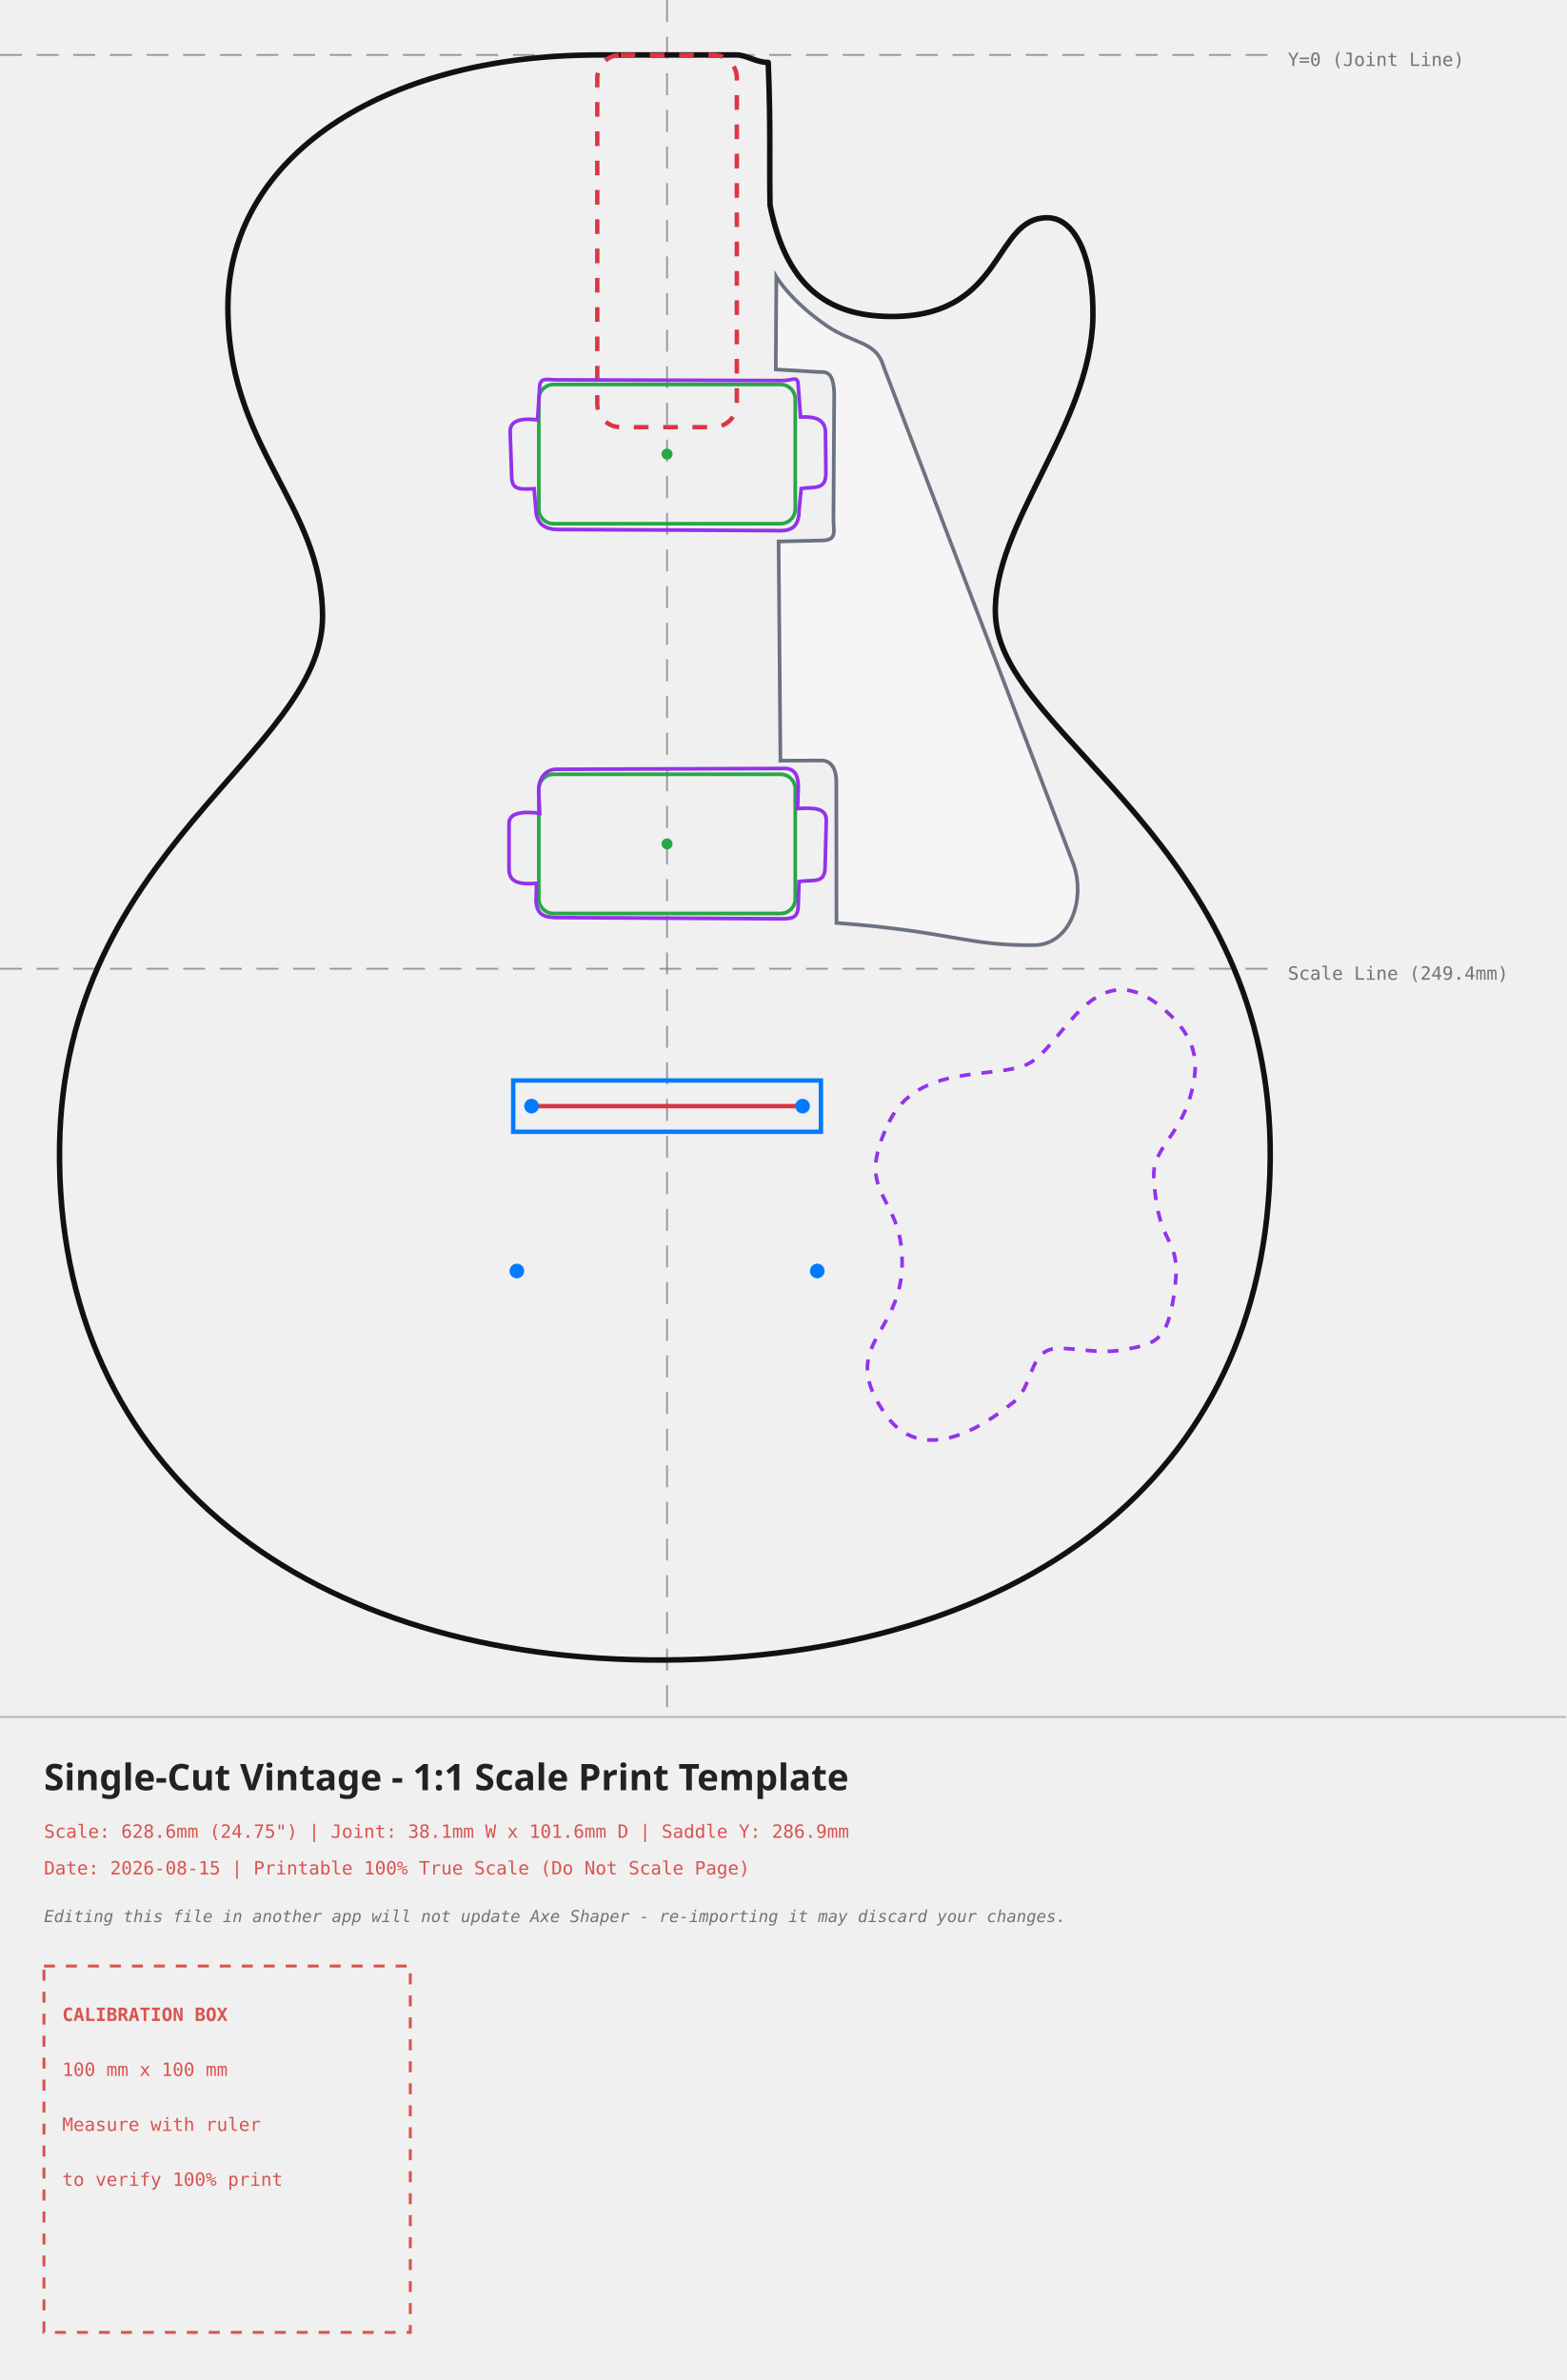
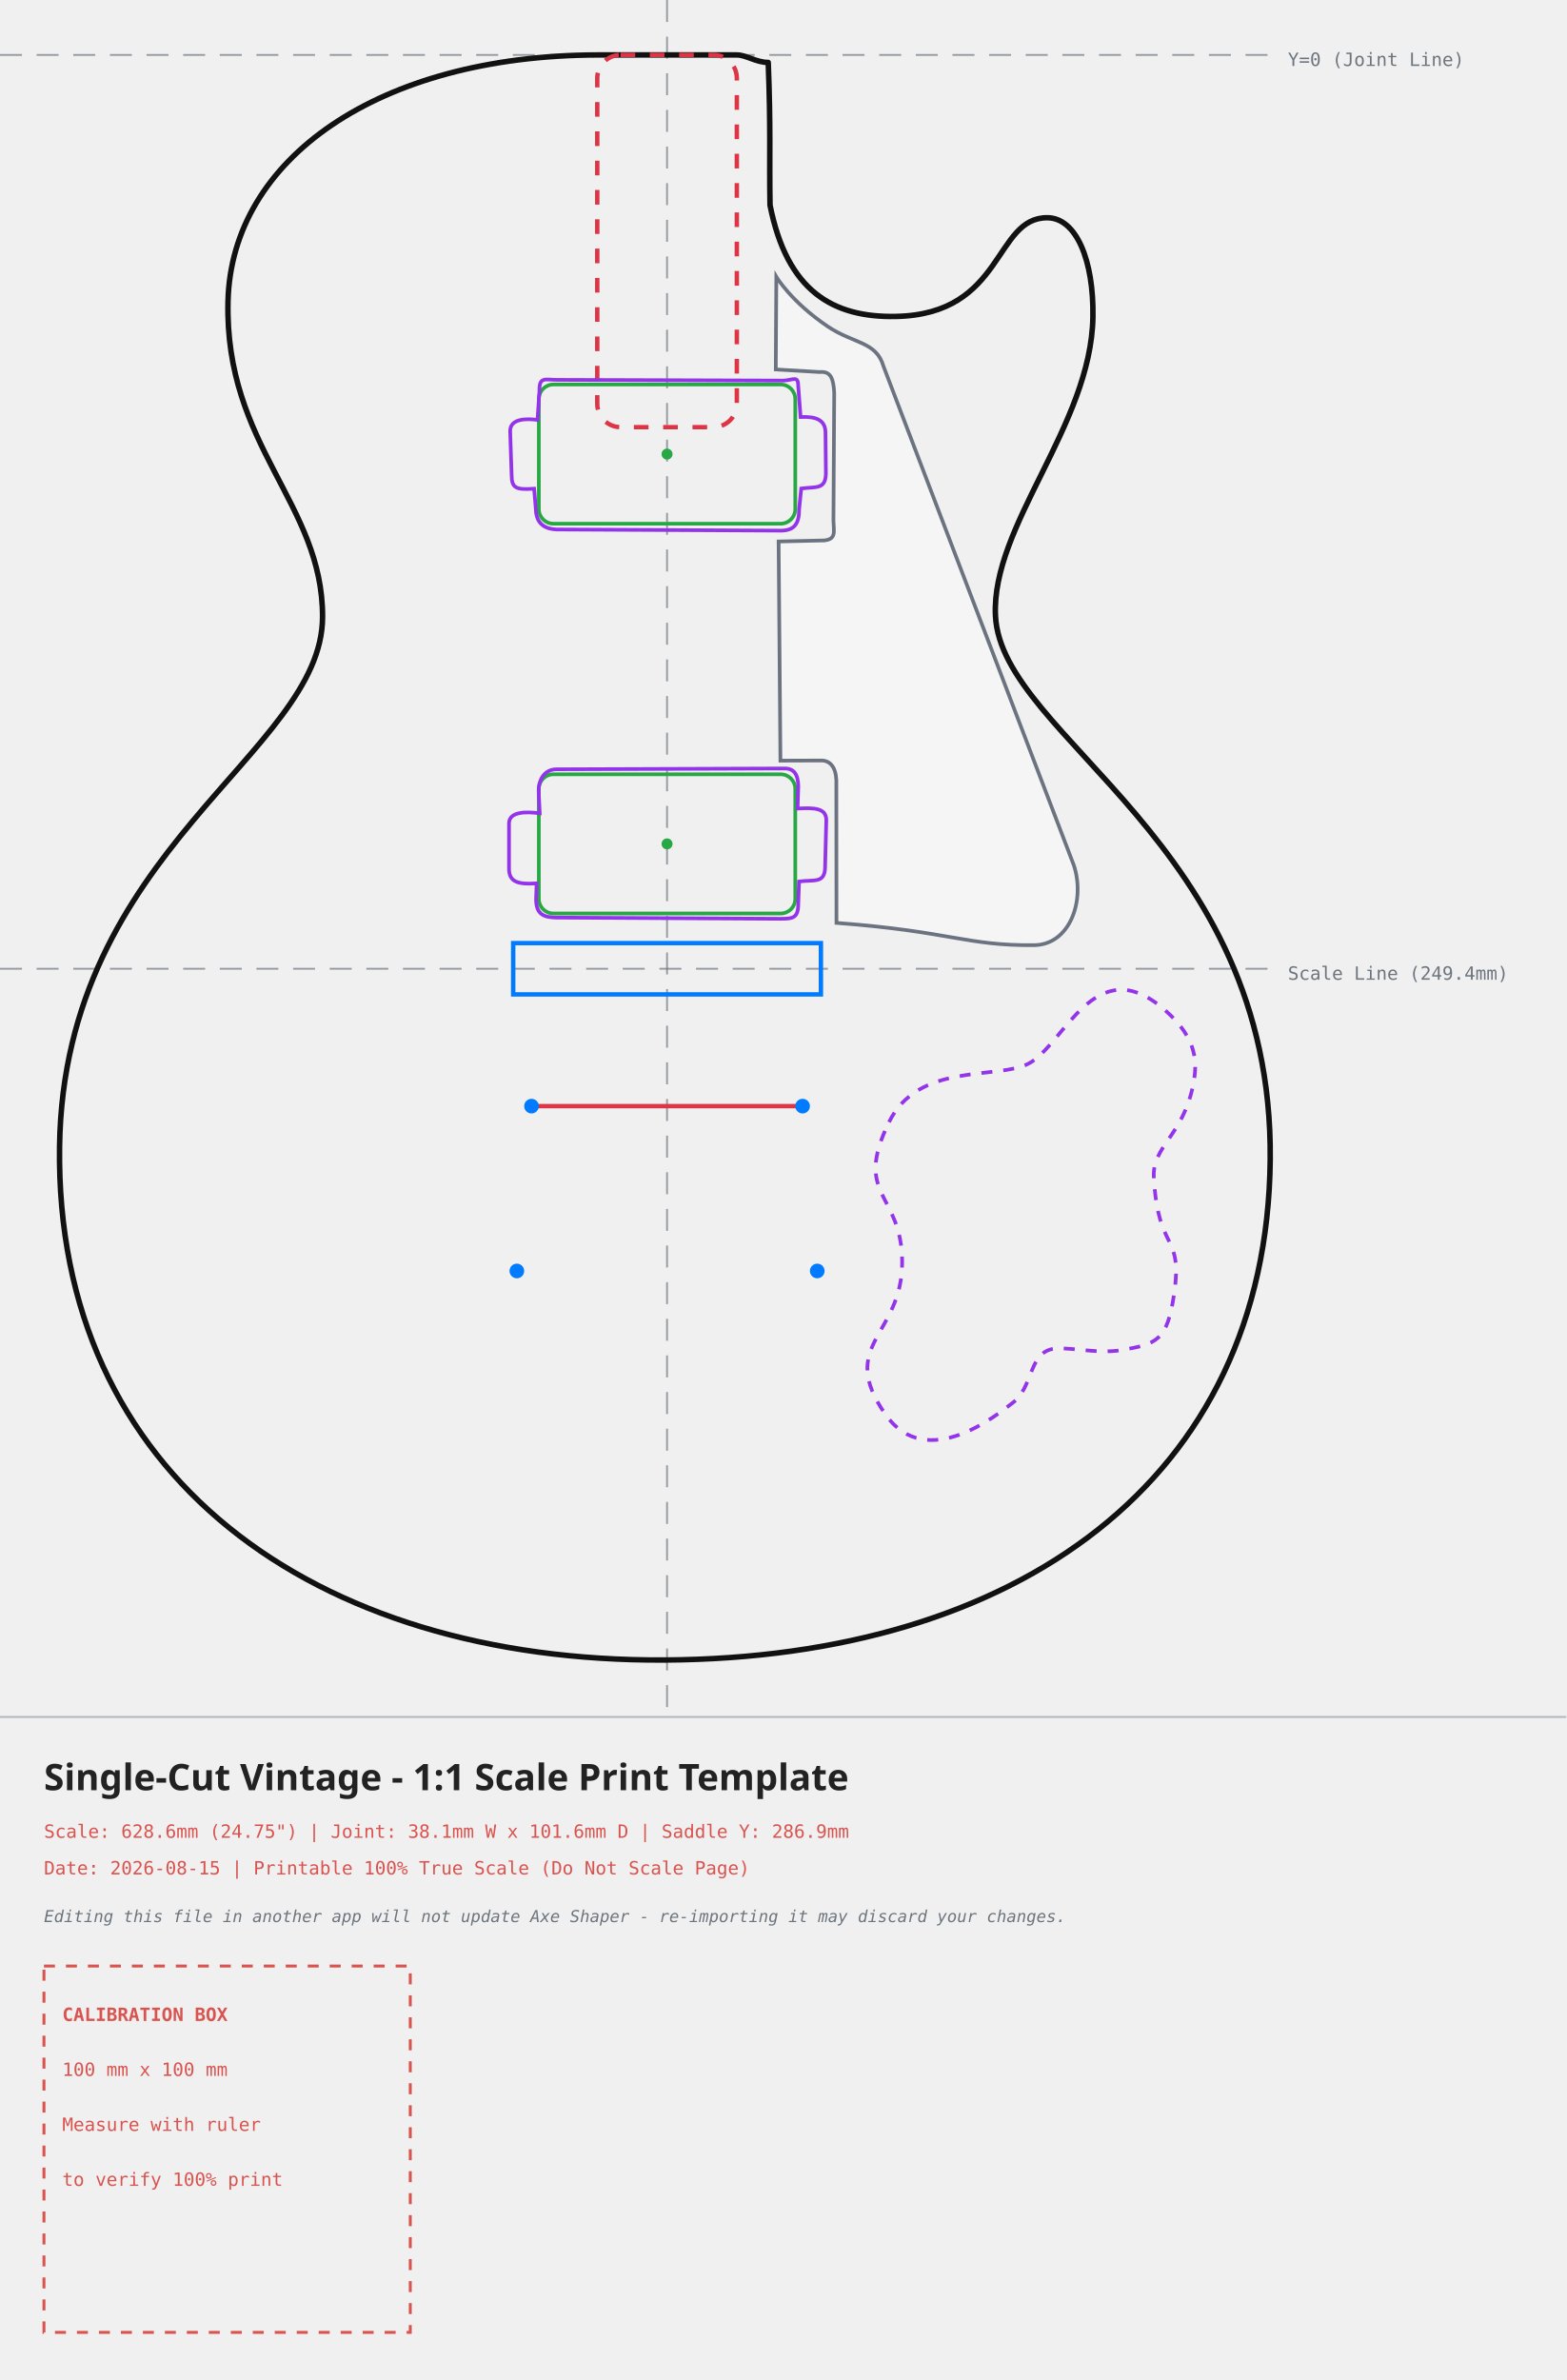
<svg xmlns="http://www.w3.org/2000/svg" width="427.56mm" height="649.69mm" viewBox="-182.09 -15.00 427.56 649.69">
  <style>
    .body-line { fill: none; stroke: #111111; stroke-width: 1.5; stroke-linecap: round; stroke-linejoin: round; }
    .neck-pocket { fill: none; stroke: #dc3545; stroke-width: 1.2; stroke-dasharray: 4,4; }
    .pickup-rout { fill: none; stroke: #28a745; stroke-width: 1.0; }
    .bridge-rout { fill: none; stroke: #007bff; stroke-width: 1.2; }
    .back-route { fill: none; stroke: #9333ea; stroke-width: 1.0; stroke-dasharray: 3,3; }
    .front-route { fill: none; stroke: #9333ea; stroke-width: 1.0; }
    .pickguard { fill: #ffffff; fill-opacity: 0.35; stroke: #6b7280; stroke-width: 1.0; }
    .center-axis { fill: none; stroke: #6c757d; stroke-width: 0.5; stroke-dasharray: 6,4; opacity: 0.7; }
    .calibration-box { fill: none; stroke: #d9534f; stroke-width: 0.8; stroke-dasharray: 3,3; }
    .band-rule { fill: none; stroke: #adb5bd; stroke-width: 0.5; }
    .text-label { font-family: monospace, sans-serif; font-size: 5px; fill: #d9534f; }
    .disclaimer-label { font-family: monospace, sans-serif; font-size: 4.5px; font-style: italic; fill: #6c757d; }
    .axis-label { font-family: monospace, sans-serif; font-size: 5px; fill: #6c757d; }
    .title-label { font-family: sans-serif; font-size: 10px; font-weight: bold; fill: #222222; }
  </style>
  <g>
    <line x1="0" y1="-15.00" x2="0" y2="453.69" class="center-axis" />
    <line x1="-182.09" y1="0" x2="165.47" y2="0" class="center-axis" />
    <text x="169.47" y="3" class="axis-label">Y=0 (Joint Line)</text>
    <line x1="-182.09" y1="249.45" x2="165.47" y2="249.45" class="center-axis" stroke="#007bff" />
    <text x="169.47" y="252.45" class="axis-label" fill="#007bff">Scale Line (249.4mm)</text>
    <path d="M 60.60 291.31 C 68.61 274.92, 89.91 279.75, 98.54 275.42 C 108.45 270.45, 116.69 243.83, 135.92 260.74 C 144.83 268.57, 144.89 275.12, 143.53 281.56 C 140.68 295.11, 132.42 297.97, 132.88 306.39 C 134.03 327.31, 140.90 321.17, 138.41 338.25 C 136.53 351.17, 133.51 351.87, 124.23 353.52 C 116.90 354.82, 108.31 352.17, 104.48 353.42 C 98.79 355.29, 99.70 363.88, 94.38 367.92 C 90.57 370.82, 70.87 387.25, 59.62 371.11 C 46.25 351.93, 64.25 349.73, 64.18 329.47 C 64.12 310.39, 50.62 311.71, 60.60 291.31 Z" class="back-route" />
    <path d="M -19.05 0.00 C -78.75 0.15, -118.90 28.39, -119.85 67.21 C -120.81 106.81, -93.94 122.39, -94.04 153.45 C -94.16 190.65, -164.70 216.79, -165.83 297.94 C -167.09 387.96, -96.33 438.69, -0.61 438.15 C 95.11 437.61, 163.82 389.41, 164.65 301.49 C 165.47 214.95, 91.28 186.54, 89.65 153.11 C 88.45 128.49, 115.77 101.13, 116.25 71.54 C 116.51 55.93, 111.65 44.53, 103.88 44.44 C 89.13 44.27, 92.22 70.81, 62.45 71.38 C 45.27 71.71, 32.77 64.53, 28.11 41.00 C 27.89 28.06, 28.33 20.13, 27.62 2.05 C 24.23 2.03, 21.64 0.00, 19.05 0.00 C 19.05 0.00, -19.05 0.00, -19.05 0.00 Z" class="body-line" />
    <path d="M 29.83 60.55 C 29.83 60.55, 33.81 67.32, 43.84 74.10 C 50.95 78.91, 57.13 78.14, 59.10 85.04 C 59.10 85.04, 111.06 221.24, 111.06 221.24 C 114.23 230.94, 109.90 242.92, 100.20 243.01 C 81.64 243.19, 77.61 239.30, 46.25 236.93 C 46.25 236.93, 46.21 198.00, 46.21 198.00 C 46.07 194.30, 44.42 192.61, 42.15 192.60 C 42.15 192.60, 30.95 192.64, 30.95 192.64 C 30.95 192.64, 30.45 132.81, 30.45 132.81 C 30.45 132.81, 42.84 132.53, 42.84 132.53 C 46.30 132.22, 45.48 130.09, 45.42 127.10 C 45.42 127.10, 45.63 92.27, 45.63 92.27 C 45.43 88.75, 44.91 86.24, 41.71 86.56 C 41.71 86.56, 29.68 85.85, 29.68 85.85 C 29.68 85.85, 29.83 60.55, 29.83 60.55 Z" class="pickguard" style="fill:#ffffff" />
    <rect x="-19.05" y="0" width="38.1" height="101.6" rx="6.35" ry="6.35" class="neck-pocket" />
    <g transform="translate(0, 108.9578) rotate(0)">
      <rect x="-35.00" y="-19.00" width="70" height="38" rx="4" ry="4" class="pickup-rout" />
      <circle cx="0" cy="0" r="1.5" fill="#28a745" />
    </g>
    <g transform="translate(0, 215.3635) rotate(0)">
      <rect x="-35.00" y="-19.00" width="70" height="38" rx="4" ry="4" class="pickup-rout" />
      <circle cx="0" cy="0" r="1.5" fill="#28a745" />
    </g>
    <path d="M -30.22 88.69 C -30.22 88.69, 31.69 88.89, 31.69 88.89 C 34.60 88.78, 35.79 87.36, 35.82 90.51 C 35.82 90.51, 36.45 98.83, 36.45 98.83 C 40.78 98.63, 43.23 99.70, 43.25 103.09 C 43.25 103.09, 43.36 114.30, 43.36 114.30 C 43.23 118.70, 40.72 117.81, 36.63 118.35 C 36.63 118.35, 36.06 123.96, 36.06 123.96 C 36.09 128.13, 34.60 129.85, 31.04 129.85 C 31.04 129.85, -30.15 129.54, -30.15 129.54 C -32.96 129.43, -35.73 128.28, -35.82 124.00 C -35.82 124.00, -36.29 118.41, -36.29 118.41 C -41.33 118.76, -42.41 118.22, -42.43 114.66 C -42.43 114.66, -42.83 102.72, -42.83 102.72 C -42.85 99.21, -38.47 99.23, -35.35 99.62 C -35.35 99.62, -34.82 91.48, -34.82 91.48 C -34.91 87.78, -33.14 88.69, -30.22 88.69 Z" class="front-route" />
    <path d="M -30.22 195.00 C -30.22 195.00, 31.89 194.78, 31.89 194.78 C 34.80 194.67, 35.79 196.58, 35.82 199.73 C 35.82 199.73, 35.63 205.71, 35.63 205.71 C 39.96 205.50, 43.45 205.46, 43.47 208.85 C 43.47 208.85, 43.14 221.85, 43.14 221.85 C 43.01 226.25, 40.13 225.09, 36.03 225.63 C 36.03 225.63, 35.83 231.34, 35.83 231.34 C 35.87 235.51, 34.60 235.81, 31.04 235.81 C 31.04 235.81, -30.40 235.48, -30.40 235.48 C -33.20 235.37, -35.67 234.95, -35.76 230.68 C -35.76 230.68, -35.61 226.14, -35.61 226.14 C -40.65 226.49, -43.12 225.77, -43.14 222.20 C -43.14 222.20, -43.14 209.80, -43.14 209.80 C -43.16 206.28, -37.88 206.62, -34.76 207.01 C -34.76 207.01, -35.04 201.14, -35.04 201.14 C -35.14 197.45, -33.14 195.00, -30.22 195.00 Z" class="front-route" />
    <g transform="translate(0, 286.95)">
-       <rect x="-42.00" y="-7.00" width="84" height="14" class="bridge-rout" />
+       <rect x="-42.00" y="-44.50" width="84" height="14" class="bridge-rout" />
      <line x1="-37.00" y1="0" x2="37.00" y2="0" stroke="#dc3545" stroke-width="1.2" />
      <circle cx="-37" cy="0" r="2" fill="#007bff" />
      <circle cx="37" cy="0" r="2" fill="#007bff" />
      <circle cx="-41" cy="45" r="2" fill="#007bff" />
      <circle cx="41" cy="45" r="2" fill="#007bff" />
    </g>
  </g>
  <g>
    <line x1="-182.09" y1="453.69" x2="245.47" y2="453.69" class="band-rule" />
    <text x="-170.09" y="473.69" class="title-label">Single-Cut Vintage - 1:1 Scale Print Template</text>
    <text x="-170.09" y="486.69" class="text-label">Scale: 628.6mm (24.75") | Joint: 38.1mm W x 101.6mm D | Saddle Y: 286.9mm</text>
    <text x="-170.09" y="496.69" class="text-label">Date: 2026-08-15 | Printable 100% True Scale (Do Not Scale Page)</text>
    <text x="-170.09" y="509.69" class="disclaimer-label">Editing this file in another app will not update Axe Shaper - re-importing it may discard your changes.</text>
    <g transform="translate(-170.09, 521.69)">
      <rect x="0" y="0" width="100" height="100" class="calibration-box" />
      <text x="5" y="15" class="text-label" font-weight="bold">CALIBRATION BOX</text>
      <text x="5" y="30" class="text-label">100 mm x 100 mm</text>
      <text x="5" y="45" class="text-label">Measure with ruler</text>
      <text x="5" y="60" class="text-label">to verify 100% print</text>
    </g>
  </g>
</svg>
